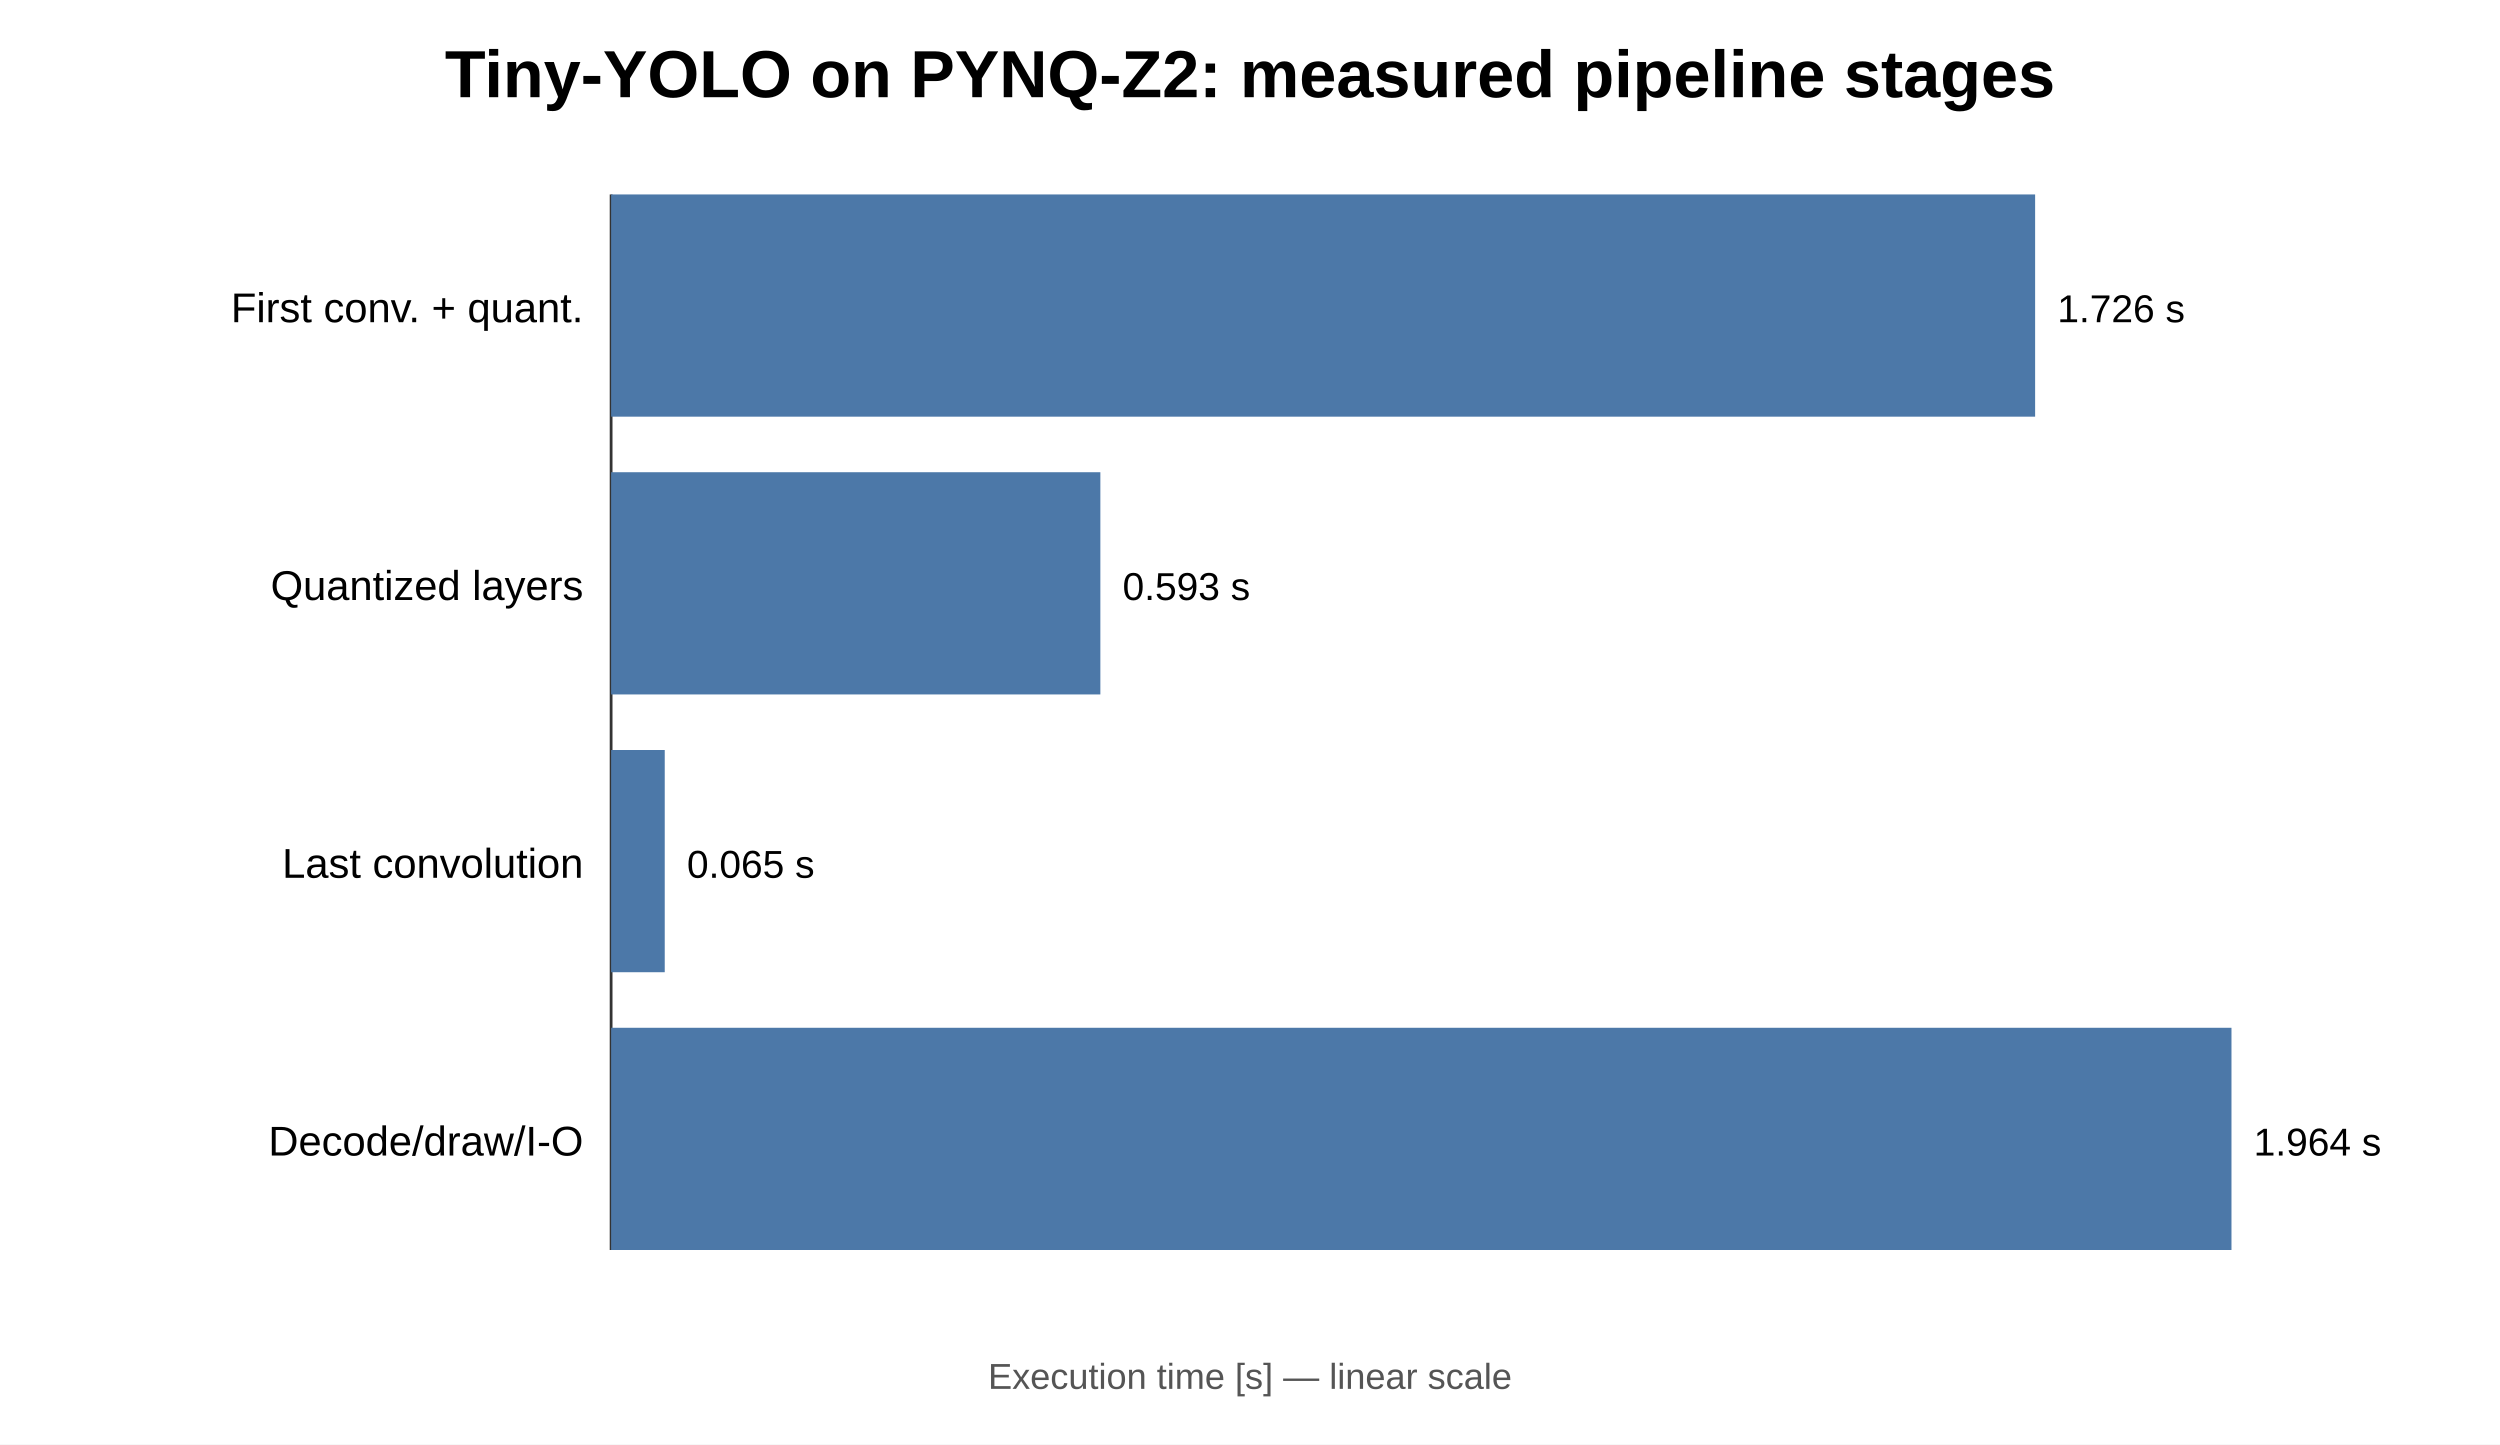
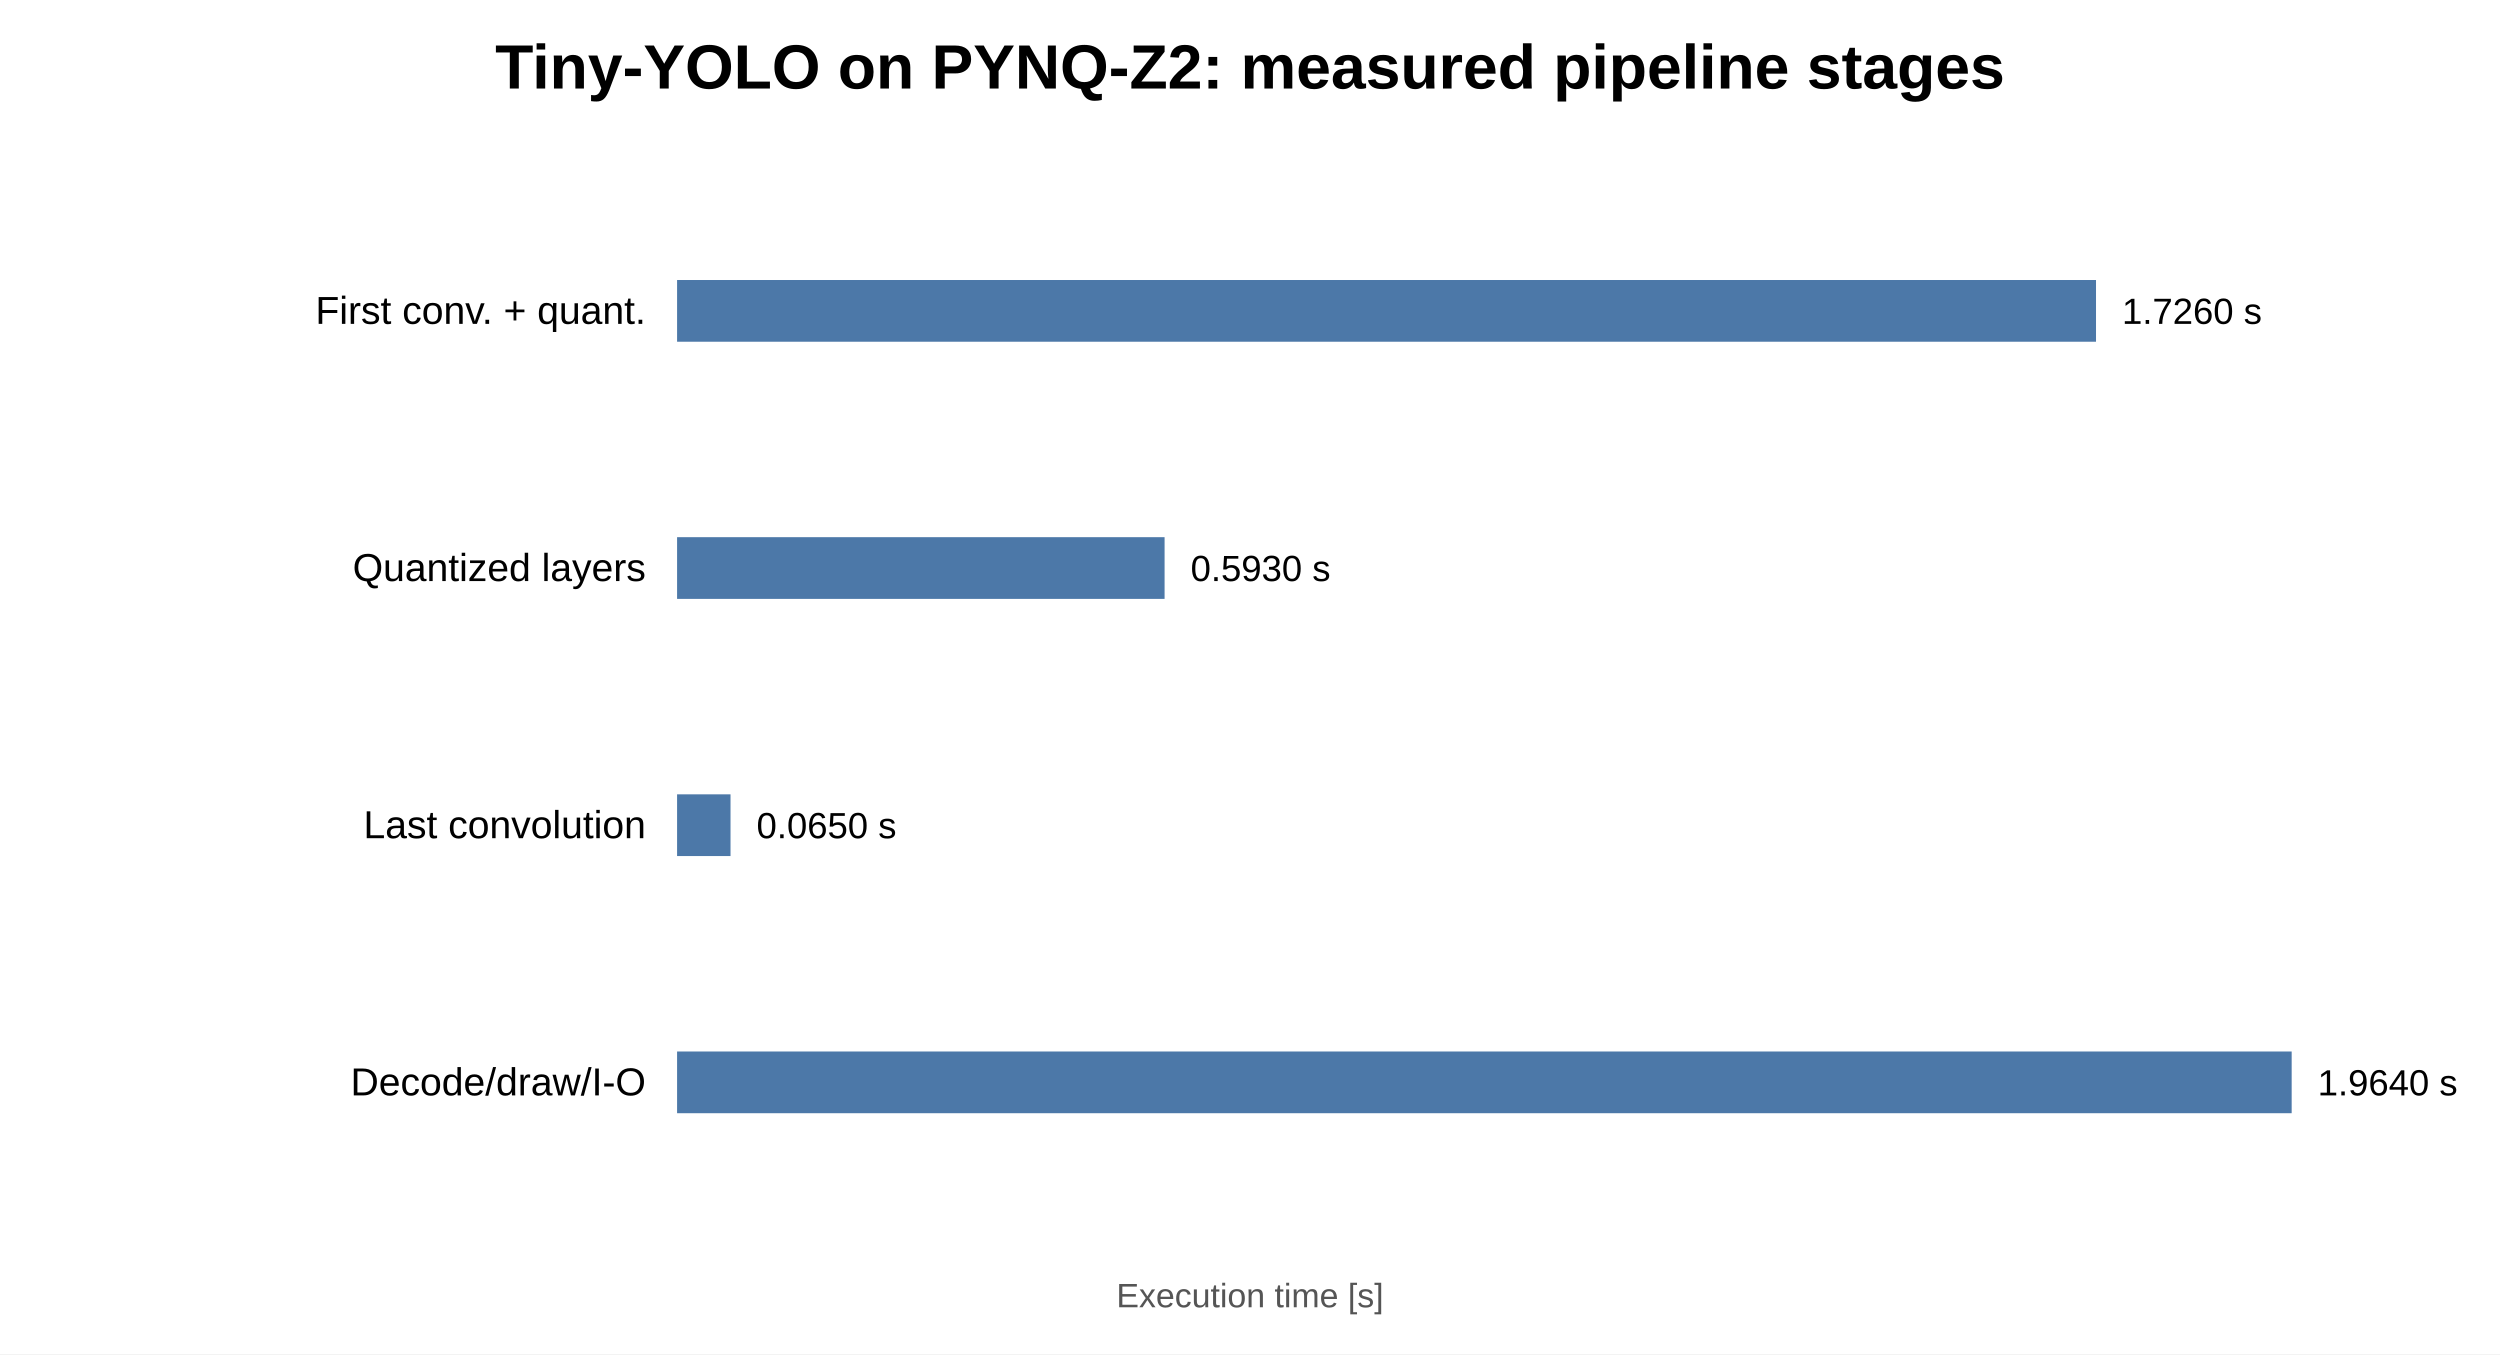
- <svg xmlns="http://www.w3.org/2000/svg" width="900" height="520" viewBox="0 0 900 520">
+ <svg xmlns="http://www.w3.org/2000/svg" width="960" height="520" viewBox="0 0 960 520">
  <rect width="100%" height="100%" fill="white" />
-   <text x="450.0" y="35" text-anchor="middle" font-family="Arial" font-size="24" font-weight="bold">Tiny-YOLO on PYNQ-Z2: measured pipeline stages</text>
-   <line x1="220" y1="70" x2="220" y2="450" stroke="#333" />
-   <text x="210" y="116.0" text-anchor="end" font-family="Arial" font-size="15">First conv. + quant.</text>
-   <rect x="220" y="70.0" width="512.644" height="80.0" fill="#4c78a8" />
-   <text x="740.644" y="116.0" font-family="Arial" font-size="14">1.726 s</text>
-   <text x="210" y="216.0" text-anchor="end" font-family="Arial" font-size="15">Quantized layers</text>
-   <rect x="220" y="170.0" width="176.129" height="80.0" fill="#4c78a8" />
-   <text x="404.129" y="216.0" font-family="Arial" font-size="14">0.593 s</text>
-   <text x="210" y="316.0" text-anchor="end" font-family="Arial" font-size="15">Last convolution</text>
-   <rect x="220" y="270.0" width="19.306" height="80.0" fill="#4c78a8" />
-   <text x="247.306" y="316.0" font-family="Arial" font-size="14">0.065 s</text>
-   <text x="210" y="416.0" text-anchor="end" font-family="Arial" font-size="15">Decode/draw/I-O</text>
-   <rect x="220" y="370.0" width="583.333" height="80.0" fill="#4c78a8" />
-   <text x="811.333" y="416.0" font-family="Arial" font-size="14">1.964 s</text>
-   <text x="450.0" y="500" text-anchor="middle" font-family="Arial" font-size="13" fill="#555">Execution time [s] — linear scale</text>
+   <text x="480.0" y="34" text-anchor="middle" font-family="Arial" font-size="24" font-weight="bold">Tiny-YOLO on PYNQ-Z2: measured pipeline stages</text>
+   <text x="248" y="124.375" text-anchor="end" font-family="Arial" font-size="15">First conv. + quant.</text>
+   <rect x="260" y="107.525" width="544.868" height="23.7" fill="#4c78a8" />
+   <text x="814.868" y="124.375" font-family="Arial" font-size="14">1.7260 s</text>
+   <text x="248" y="223.125" text-anchor="end" font-family="Arial" font-size="15">Quantized layers</text>
+   <rect x="260" y="206.275" width="187.2" height="23.7" fill="#4c78a8" />
+   <text x="457.2" y="223.125" font-family="Arial" font-size="14">0.5930 s</text>
+   <text x="248" y="321.875" text-anchor="end" font-family="Arial" font-size="15">Last convolution</text>
+   <rect x="260" y="305.025" width="20.519" height="23.7" fill="#4c78a8" />
+   <text x="290.519" y="321.875" font-family="Arial" font-size="14">0.0650 s</text>
+   <text x="248" y="420.625" text-anchor="end" font-family="Arial" font-size="15">Decode/draw/I-O</text>
+   <rect x="260" y="403.775" width="620.0" height="23.7" fill="#4c78a8" />
+   <text x="890.0" y="420.625" font-family="Arial" font-size="14">1.9640 s</text>
+   <text x="480.0" y="502" text-anchor="middle" font-family="Arial" font-size="13" fill="#555">Execution time [s]</text>
</svg>
